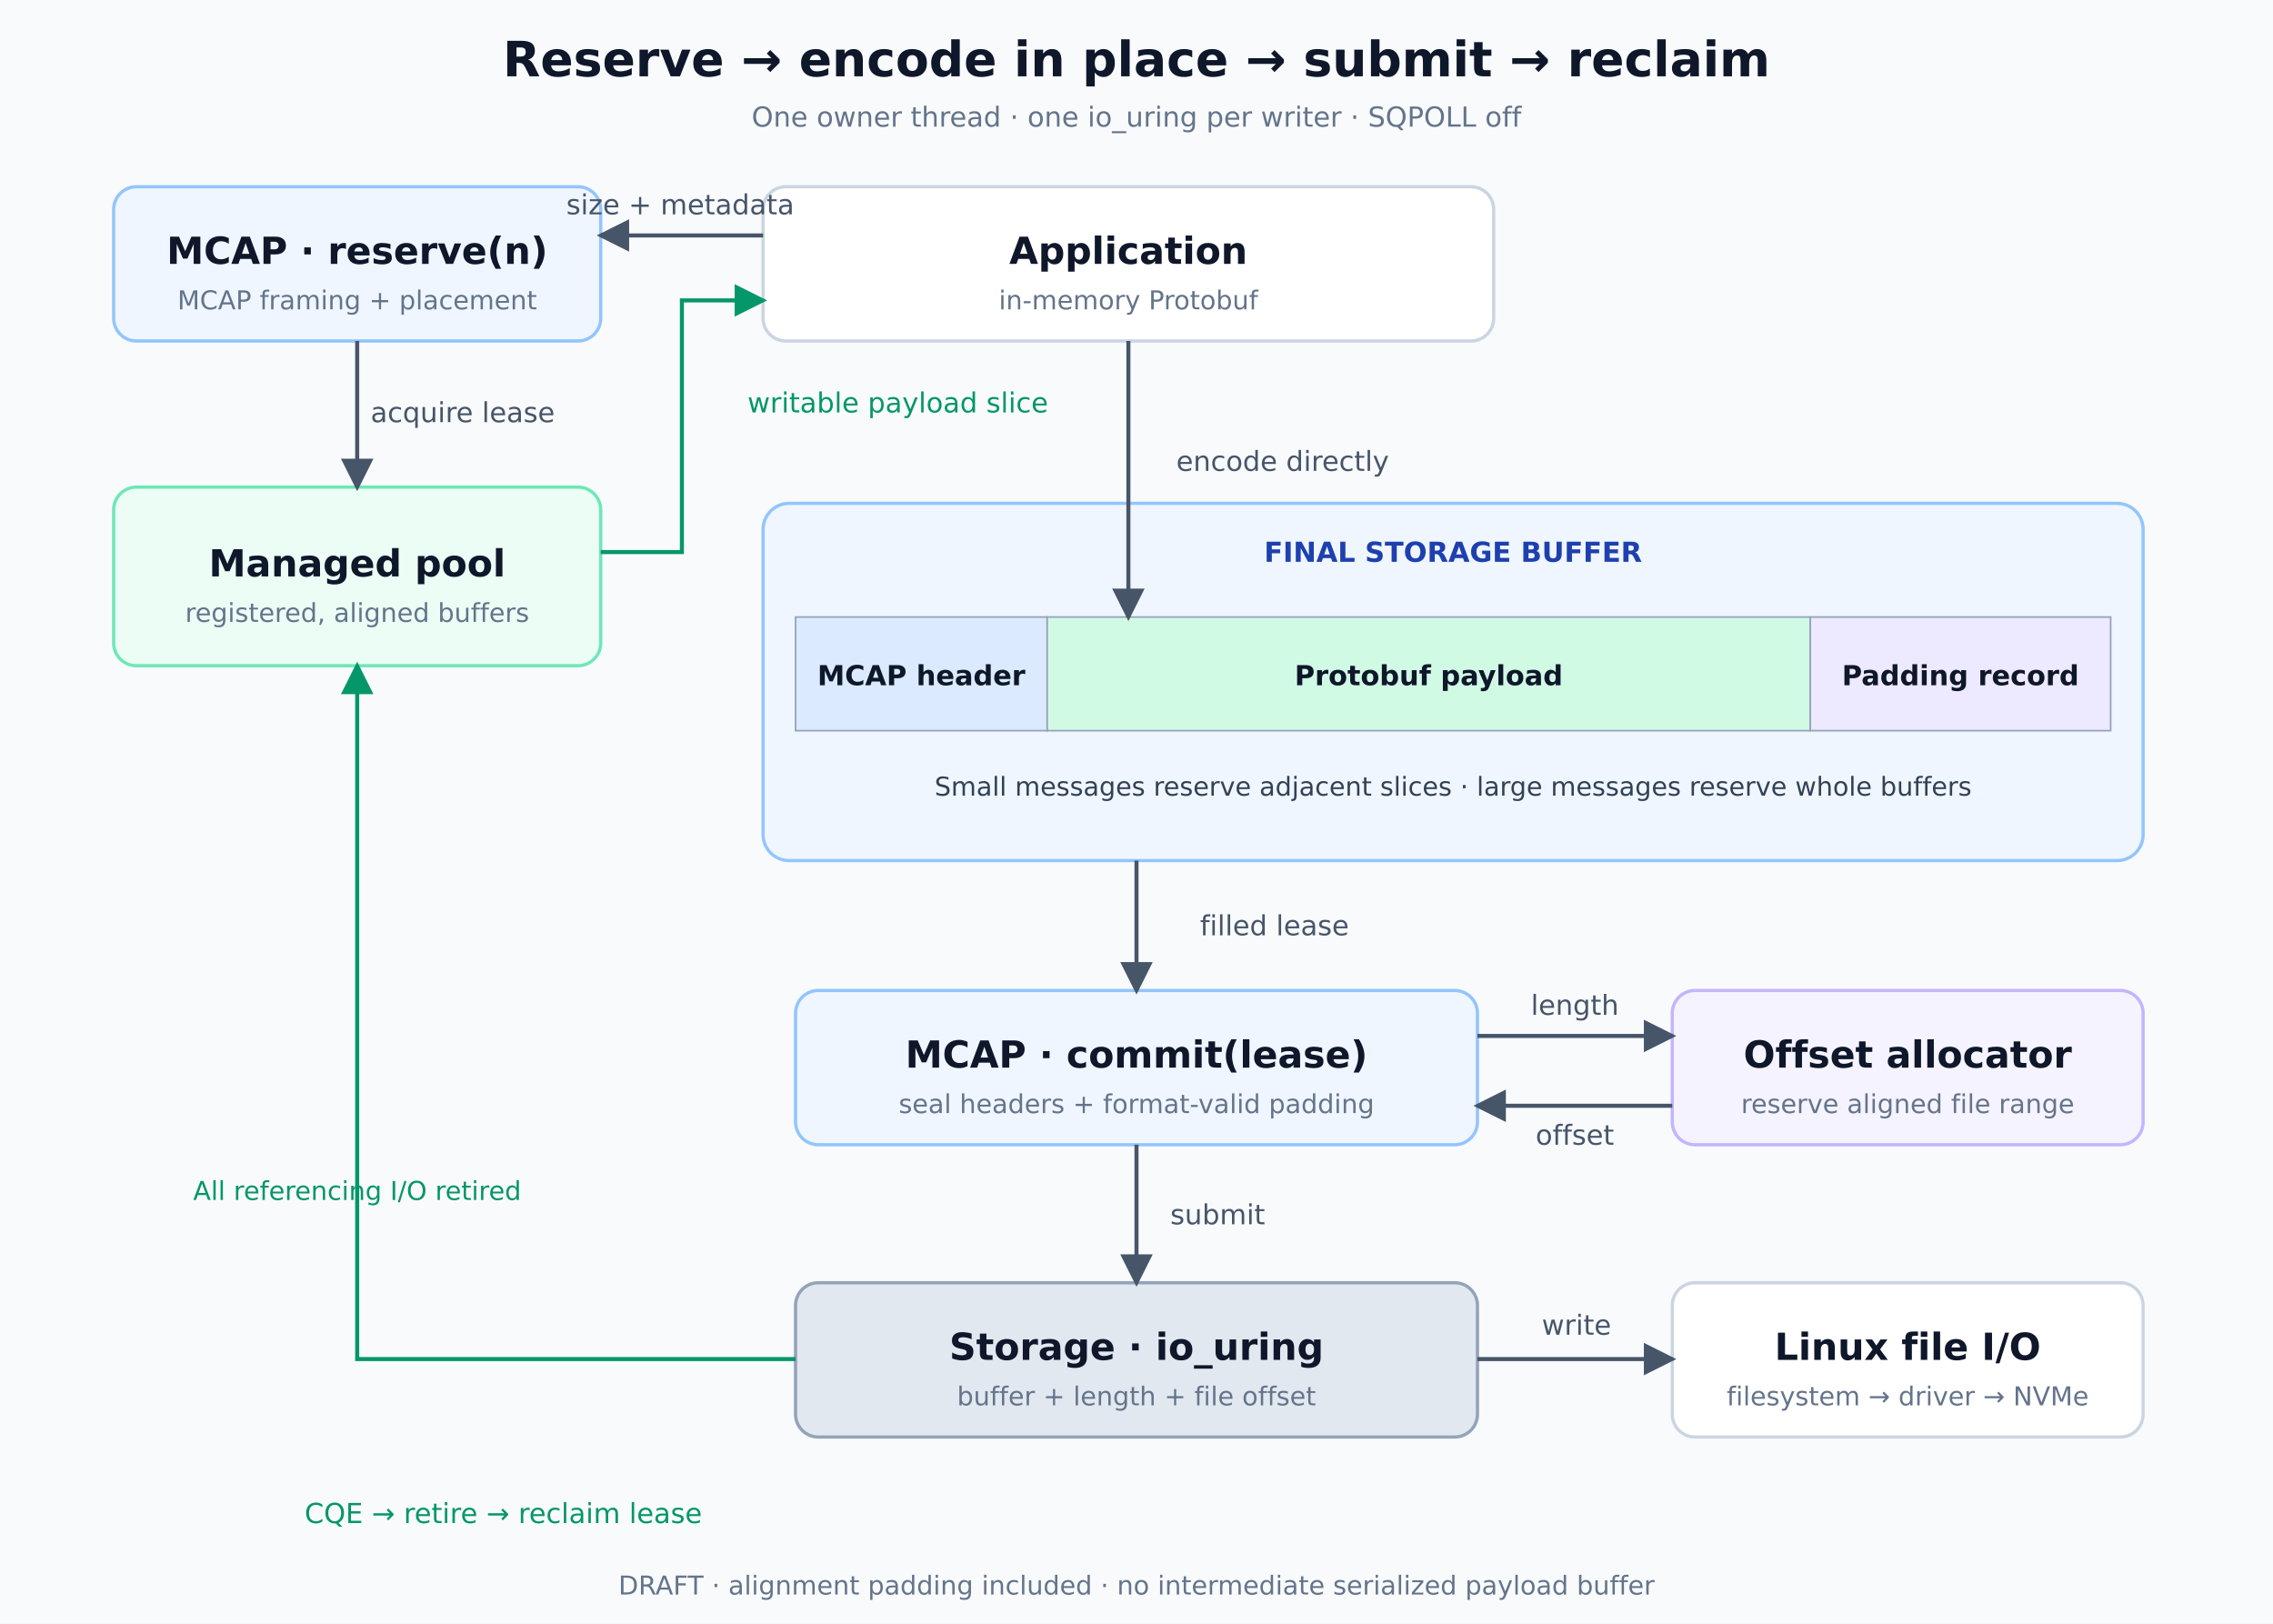
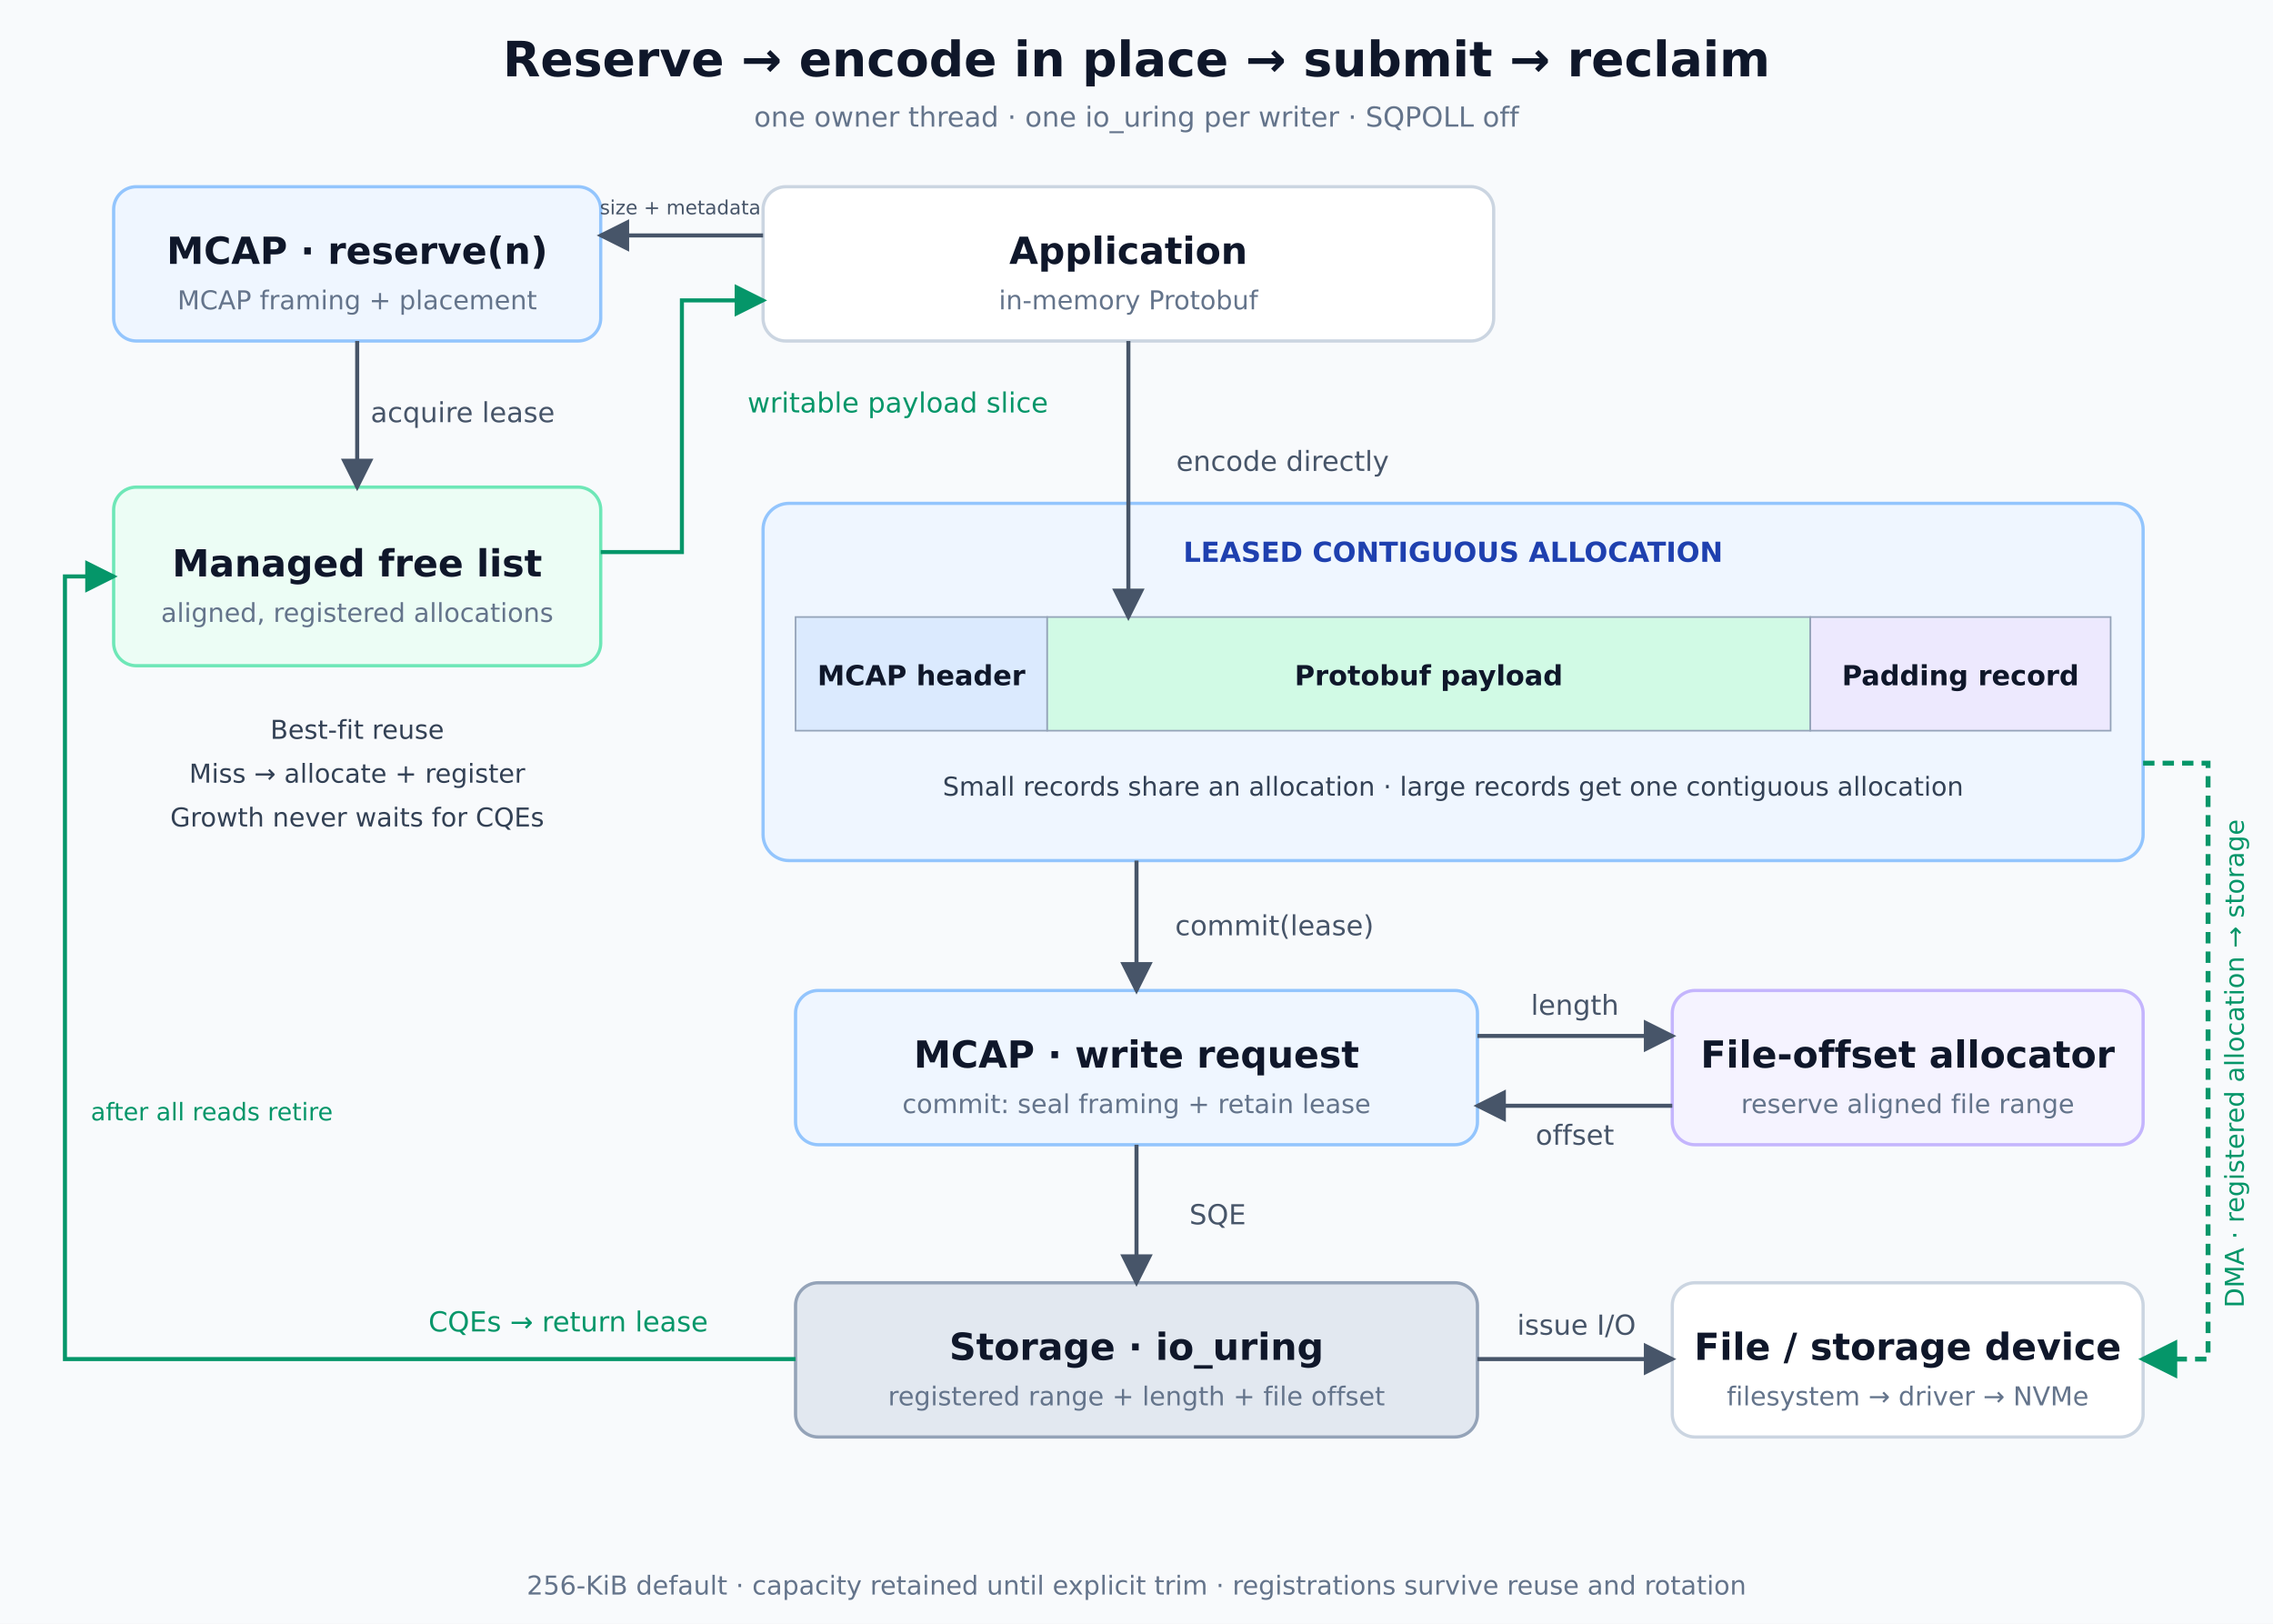
<svg xmlns="http://www.w3.org/2000/svg" width="1400" height="1000" viewBox="0 0 1400 1000">
  <defs>
    <marker id="a" markerWidth="8" markerHeight="8" refX="7" refY="4" orient="auto">
      <path d="M0 0 L8 4 L0 8Z" fill="#475569" />
    </marker>
    <marker id="g" markerWidth="8" markerHeight="8" refX="7" refY="4" orient="auto">
      <path d="M0 0 L8 4 L0 8Z" fill="#059669" />
    </marker>
  </defs>
  <rect width="1400" height="1000" fill="#f8fafc" />
  <g font-family="DejaVu Sans,sans-serif">
    <text x="700" y="47" text-anchor="middle" font-size="30" fill="#0f172a" font-weight="700">Reserve → encode in place → submit → reclaim</text>
-     <text x="700" y="78" text-anchor="middle" font-size="17" fill="#64748b" font-weight="400">One owner thread · one io_uring per writer · SQPOLL off</text>
+     <text x="700" y="78" text-anchor="middle" font-size="17" fill="#64748b" font-weight="400">one owner thread · one io_uring per writer · SQPOLL off</text>
    <rect x="470" y="115" width="450" height="95" rx="14" fill="#fff" stroke="#cbd5e1" stroke-width="2" />
    <text x="695.0" y="162.5" text-anchor="middle" font-size="23" fill="#0f172a" font-weight="600">Application</text>
    <text x="695.0" y="190.5" text-anchor="middle" font-size="16" fill="#64748b" font-weight="400">in-memory Protobuf</text>
    <rect x="70" y="115" width="300" height="95" rx="14" fill="#eff6ff" stroke="#93c5fd" stroke-width="2" />
    <text x="220.0" y="162.5" text-anchor="middle" font-size="23" fill="#0f172a" font-weight="600">MCAP · reserve(n)</text>
    <text x="220.0" y="190.5" text-anchor="middle" font-size="16" fill="#64748b" font-weight="400">MCAP framing + placement</text>
    <path d="M470 145 H370" fill="none" stroke="#475569" stroke-width="2.5" marker-end="url(#a)" />
-     <text x="419" y="132" text-anchor="middle" font-size="17" fill="#475569" font-weight="400">size + metadata</text>
+     <text x="419" y="132" text-anchor="middle" font-size="12" fill="#475569" font-weight="400">size + metadata</text>
    <rect x="70" y="300" width="300" height="110" rx="14" fill="#ecfdf5" stroke="#6ee7b7" stroke-width="2" />
-     <text x="220.0" y="355.0" text-anchor="middle" font-size="23" fill="#0f172a" font-weight="600">Managed pool</text>
-     <text x="220.0" y="383.0" text-anchor="middle" font-size="16" fill="#64748b" font-weight="400">registered, aligned buffers</text>
+     <text x="220.0" y="355.0" text-anchor="middle" font-size="23" fill="#0f172a" font-weight="600">Managed free list</text>
+     <text x="220.0" y="383.0" text-anchor="middle" font-size="16" fill="#64748b" font-weight="400">aligned, registered allocations</text>
    <path d="M220 210 V300" fill="none" stroke="#475569" stroke-width="2.5" marker-end="url(#a)" />
    <text x="285" y="260" text-anchor="middle" font-size="17" fill="#475569" font-weight="400">acquire lease</text>
    <path d="M370 340 H420 V185 H470" fill="none" stroke="#059669" stroke-width="2.5" marker-end="url(#g)" />
    <text x="553" y="254" text-anchor="middle" font-size="17" fill="#059669" font-weight="400">writable payload slice</text>
    <rect x="470" y="310" width="850" height="220" rx="16" fill="#eff6ff" stroke="#93c5fd" stroke-width="2" />
-     <text x="895" y="346" text-anchor="middle" font-size="17" fill="#1e40af" font-weight="600">FINAL STORAGE BUFFER</text>
+     <text x="895" y="346" text-anchor="middle" font-size="17" fill="#1e40af" font-weight="600">LEASED CONTIGUOUS ALLOCATION</text>
    <rect x="490" y="380" width="155" height="70" fill="#dbeafe" stroke="#94a3b8" />
    <text x="567.5" y="422" text-anchor="middle" font-size="17" fill="#0f172a" font-weight="600">MCAP header</text>
    <rect x="645" y="380" width="470" height="70" fill="#d1fae5" stroke="#94a3b8" />
    <text x="880.0" y="422" text-anchor="middle" font-size="17" fill="#0f172a" font-weight="600">Protobuf payload</text>
    <rect x="1115" y="380" width="185" height="70" fill="#ede9fe" stroke="#94a3b8" />
    <text x="1207.5" y="422" text-anchor="middle" font-size="17" fill="#0f172a" font-weight="600">Padding record</text>
-     <text x="895" y="490" text-anchor="middle" font-size="16" fill="#334155" font-weight="400">Small messages reserve adjacent slices · large messages reserve whole buffers</text>
+     <text x="895" y="490" text-anchor="middle" font-size="16" fill="#334155" font-weight="400">Small records share an allocation · large records get one contiguous allocation</text>
    <path d="M695 210 V380" fill="none" stroke="#475569" stroke-width="2.5" marker-end="url(#a)" />
    <text x="790" y="290" text-anchor="middle" font-size="17" fill="#475569" font-weight="400">encode directly</text>
    <rect x="490" y="610" width="420" height="95" rx="14" fill="#eff6ff" stroke="#93c5fd" stroke-width="2" />
-     <text x="700.0" y="657.5" text-anchor="middle" font-size="23" fill="#0f172a" font-weight="600">MCAP · commit(lease)</text>
-     <text x="700.0" y="685.5" text-anchor="middle" font-size="16" fill="#64748b" font-weight="400">seal headers + format-valid padding</text>
+     <text x="700.0" y="657.5" text-anchor="middle" font-size="23" fill="#0f172a" font-weight="600">MCAP · write request</text>
+     <text x="700.0" y="685.5" text-anchor="middle" font-size="16" fill="#64748b" font-weight="400">commit: seal framing + retain lease</text>
    <path d="M700 530 V610" fill="none" stroke="#475569" stroke-width="2.5" marker-end="url(#a)" />
-     <text x="785" y="576" text-anchor="middle" font-size="17" fill="#475569" font-weight="400">filled lease</text>
+     <text x="785" y="576" text-anchor="middle" font-size="17" fill="#475569" font-weight="400">commit(lease)</text>
    <rect x="1030" y="610" width="290" height="95" rx="14" fill="#f5f3ff" stroke="#c4b5fd" stroke-width="2" />
-     <text x="1175.0" y="657.5" text-anchor="middle" font-size="23" fill="#0f172a" font-weight="600">Offset allocator</text>
+     <text x="1175.0" y="657.5" text-anchor="middle" font-size="23" fill="#0f172a" font-weight="600">File-offset allocator</text>
    <text x="1175.0" y="685.5" text-anchor="middle" font-size="16" fill="#64748b" font-weight="400">reserve aligned file range</text>
    <path d="M910 638 H1030" fill="none" stroke="#475569" stroke-width="2.5" marker-end="url(#a)" />
    <text x="970" y="625" text-anchor="middle" font-size="17" fill="#475569" font-weight="400">length</text>
    <path d="M1030 681 H910" fill="none" stroke="#475569" stroke-width="2.5" marker-end="url(#a)" />
    <text x="970" y="705" text-anchor="middle" font-size="17" fill="#475569" font-weight="400">offset</text>
    <rect x="490" y="790" width="420" height="95" rx="14" fill="#e2e8f0" stroke="#94a3b8" stroke-width="2" />
    <text x="700.0" y="837.5" text-anchor="middle" font-size="23" fill="#0f172a" font-weight="600">Storage · io_uring</text>
-     <text x="700.0" y="865.5" text-anchor="middle" font-size="16" fill="#64748b" font-weight="400">buffer + length + file offset</text>
+     <text x="700.0" y="865.5" text-anchor="middle" font-size="16" fill="#64748b" font-weight="400">registered range + length + file offset</text>
    <path d="M700 705 V790" fill="none" stroke="#475569" stroke-width="2.5" marker-end="url(#a)" />
-     <text x="750" y="754" text-anchor="middle" font-size="17" fill="#475569" font-weight="400">submit</text>
+     <text x="750" y="754" text-anchor="middle" font-size="17" fill="#475569" font-weight="400">SQE</text>
    <rect x="1030" y="790" width="290" height="95" rx="14" fill="#fff" stroke="#cbd5e1" stroke-width="2" />
-     <text x="1175.0" y="837.5" text-anchor="middle" font-size="23" fill="#0f172a" font-weight="600">Linux file I/O</text>
+     <text x="1175.0" y="837.5" text-anchor="middle" font-size="23" fill="#0f172a" font-weight="600">File / storage device</text>
    <text x="1175.0" y="865.5" text-anchor="middle" font-size="16" fill="#64748b" font-weight="400">filesystem → driver → NVMe</text>
    <path d="M910 837 H1030" fill="none" stroke="#475569" stroke-width="2.5" marker-end="url(#a)" />
-     <text x="971" y="822" text-anchor="middle" font-size="17" fill="#475569" font-weight="400">write</text>
-     <path d="M490 837 H220 V410" fill="none" stroke="#059669" stroke-width="2.5" marker-end="url(#g)" />
-     <text x="310" y="938" text-anchor="middle" font-size="17" fill="#059669" font-weight="400">CQE → retire → reclaim lease</text>
-     <text x="220" y="739" text-anchor="middle" font-size="16" fill="#059669" font-weight="400">All referencing I/O retired</text>
-     <text x="700" y="982" text-anchor="middle" font-size="16" fill="#64748b" font-weight="400">DRAFT · alignment padding included · no intermediate serialized payload buffer</text>
+     <text x="971" y="822" text-anchor="middle" font-size="17" fill="#475569" font-weight="400">issue I/O</text>
+     <path d="M490 837 H40 V355 H70" fill="none" stroke="#059669" stroke-width="2.5" marker-end="url(#g)" />
+     <text x="350" y="820" text-anchor="middle" font-size="17" fill="#059669" font-weight="400">CQEs → return lease</text>
+     <text x="205" y="690" text-anchor="end" font-size="15" fill="#059669">after all reads retire</text>
+     <text x="700" y="982" text-anchor="middle" font-size="16" fill="#64748b" font-weight="400">256-KiB default · capacity retained until explicit trim · registrations survive reuse and rotation</text>
+     <text x="220" y="455" text-anchor="middle" font-size="16" fill="#334155">Best-fit reuse</text>
+     <text x="220" y="482" text-anchor="middle" font-size="16" fill="#334155">Miss → allocate + register</text>
+     <text x="220" y="509" text-anchor="middle" font-size="16" fill="#334155">Growth never waits for CQEs</text>
+     <path d="M1320 470 H1360 V837 H1320" fill="none" stroke="#059669" stroke-width="3" stroke-dasharray="7 5" marker-end="url(#g)" />
+     <text x="1382" y="655" transform="rotate(-90 1382 655)" text-anchor="middle" font-size="16" fill="#059669">DMA · registered allocation → storage</text>
  </g>
</svg>
